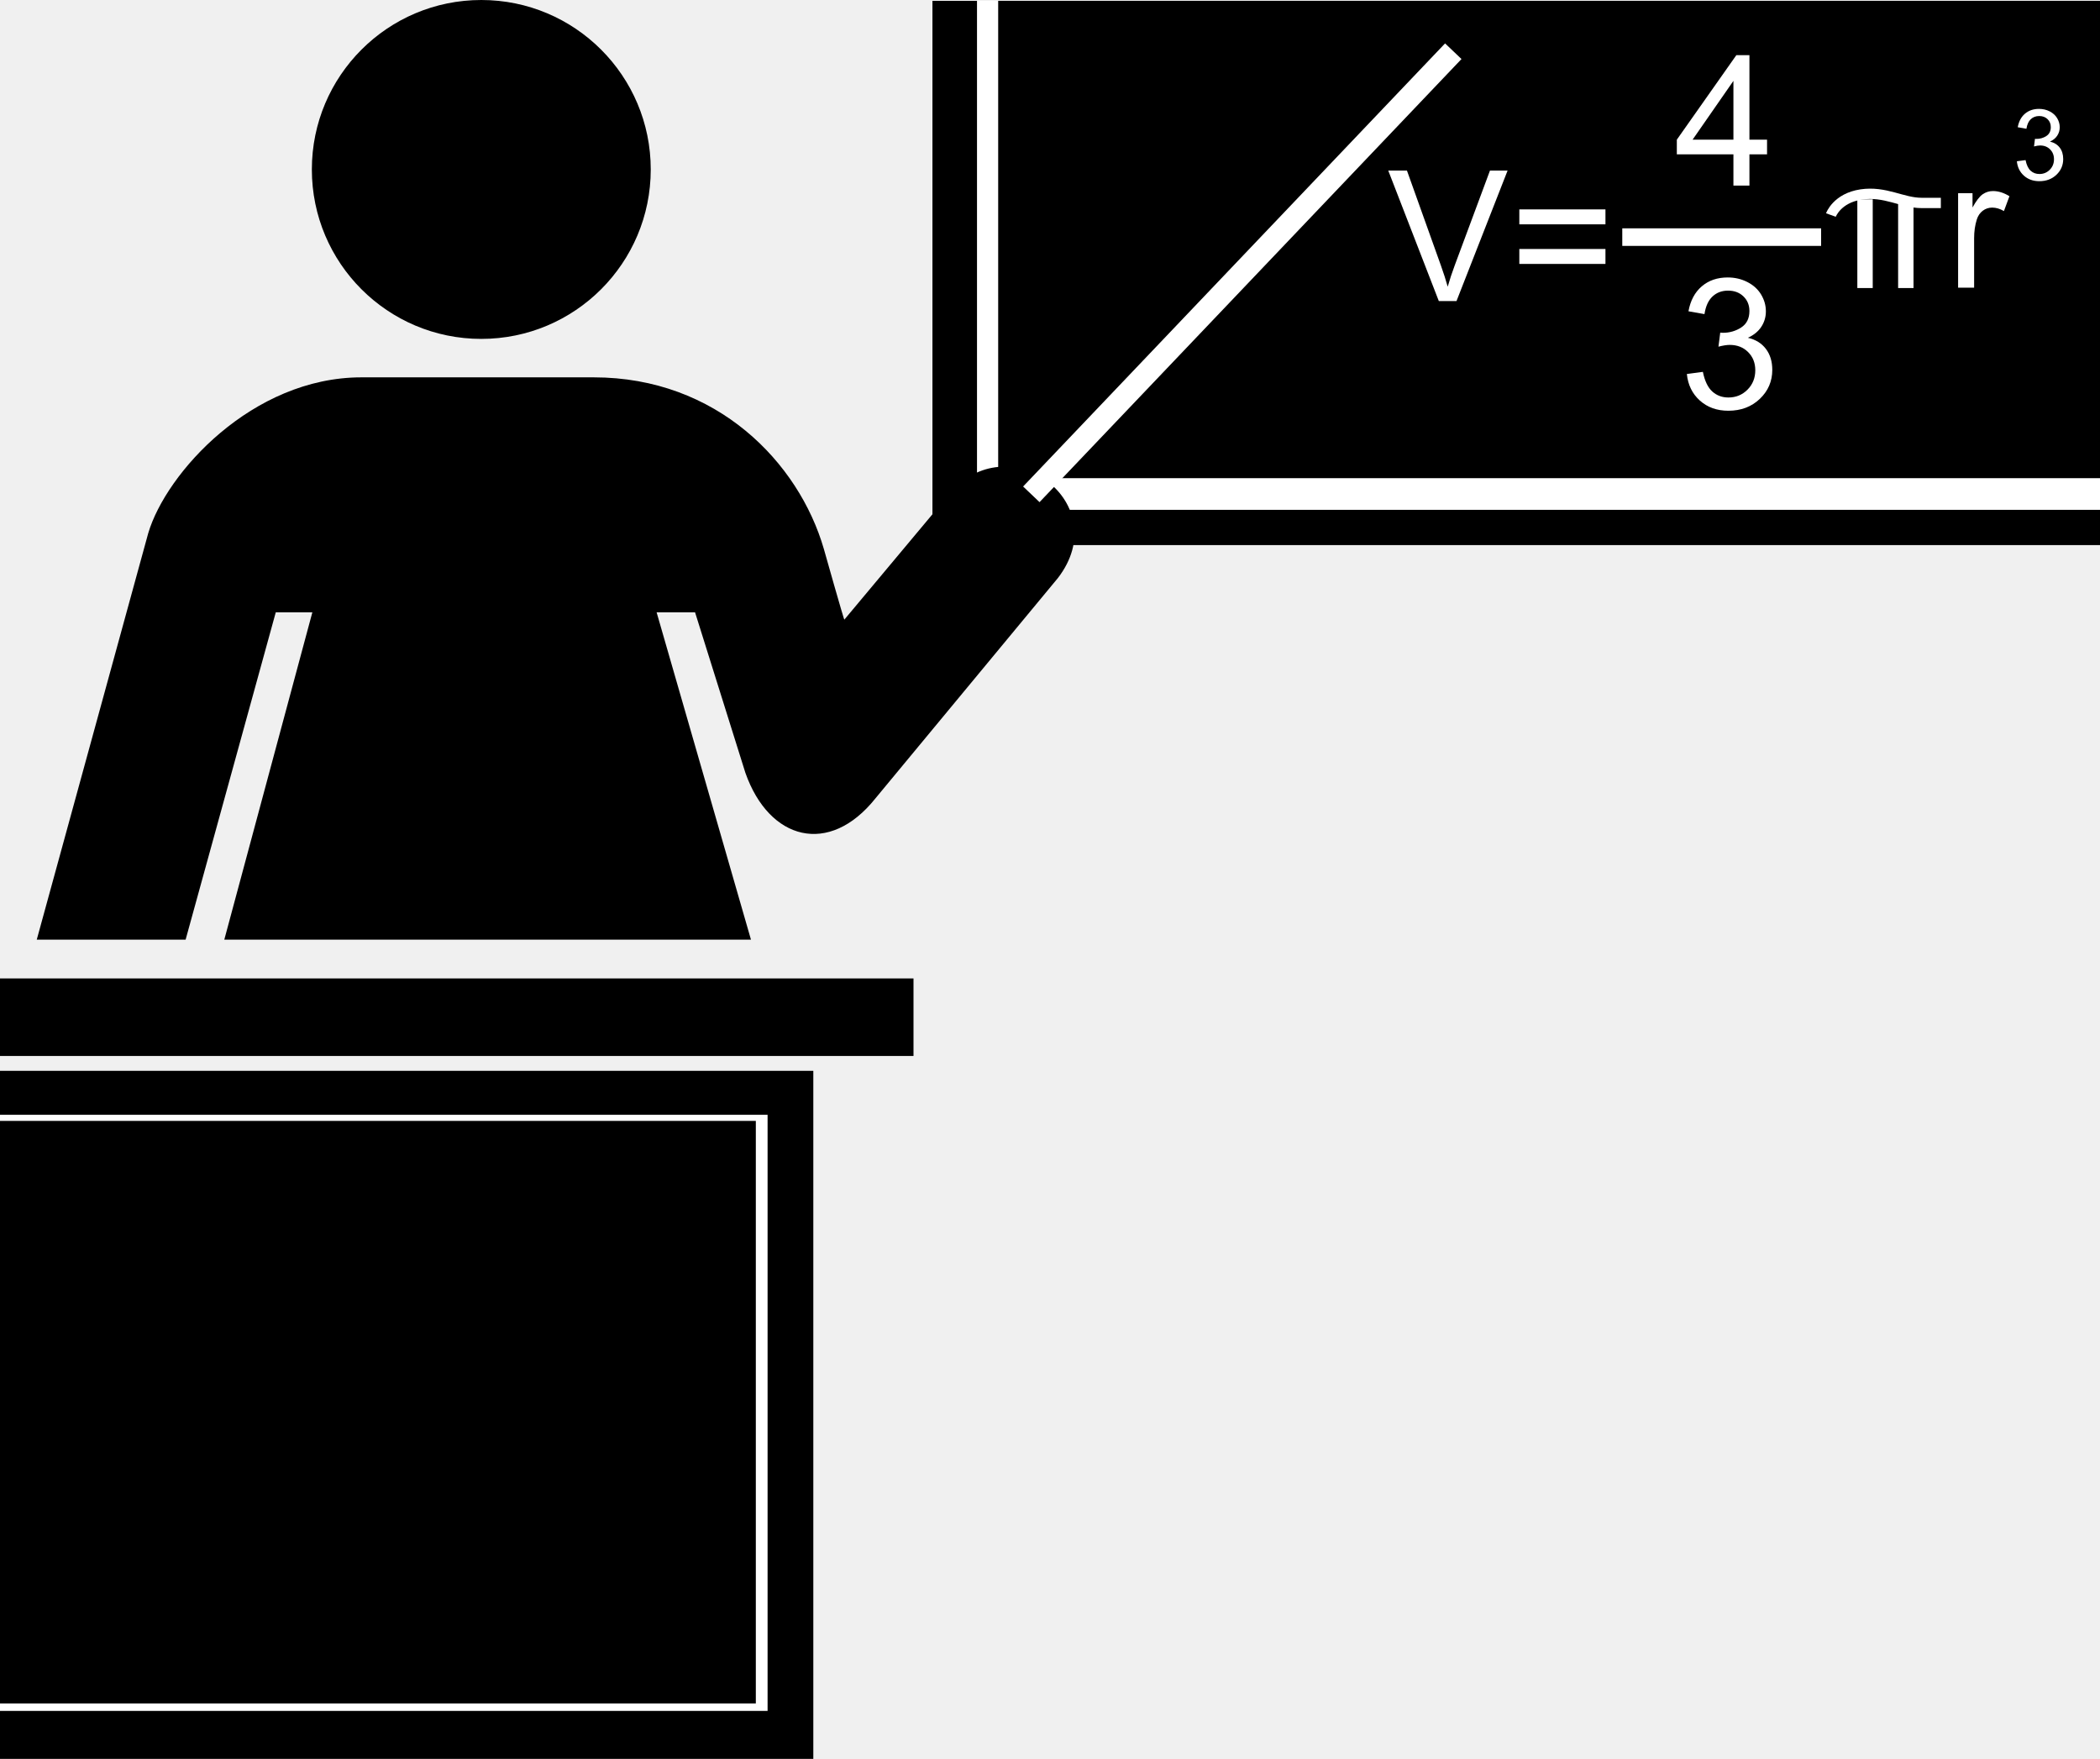
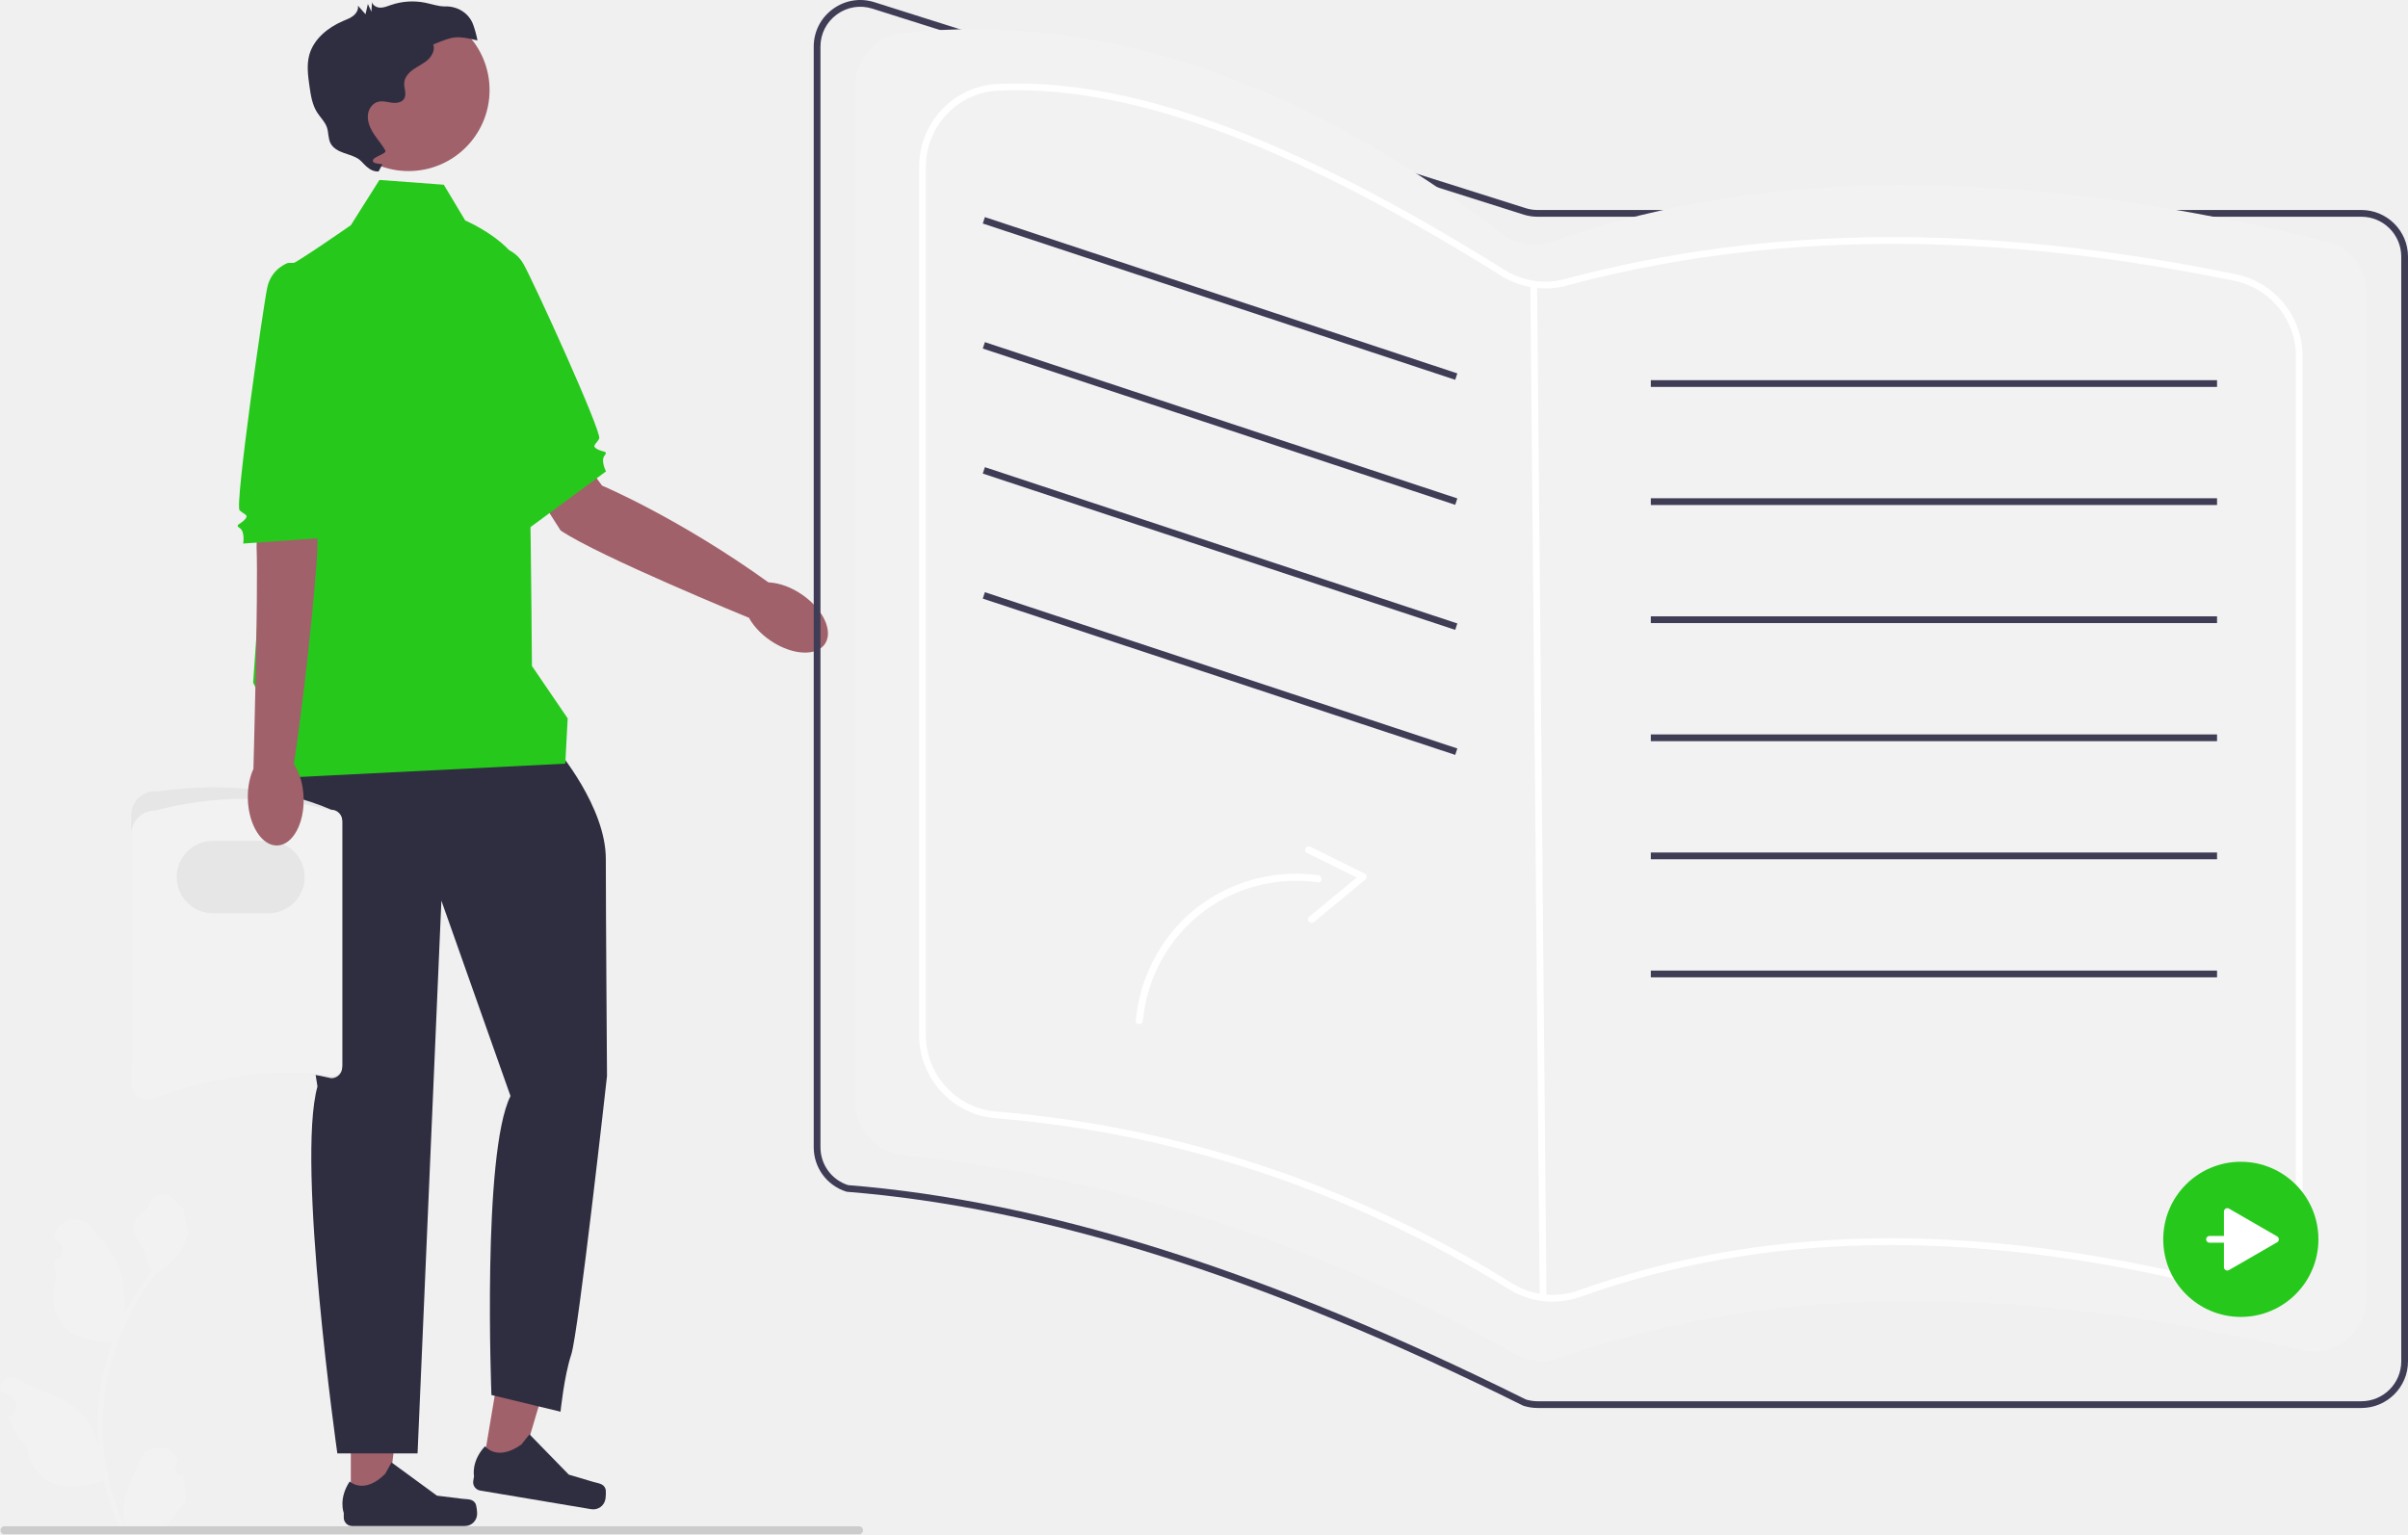
- <svg xmlns="http://www.w3.org/2000/svg" viewBox="0 0 460.967 386.082">
-   <path d="m460.97 119.65v-119.46h-256.29v119.46h256.29z" />
-   <path d="m460.97 111.91v-111.73h-246.51v111.73h246.51z" fill="#fff" />
-   <path d="m460.97 104.96v-104.78h-241.86v104.78h241.86z" />
-   <path d="m105.65 74.389c20.54 0 37.194-16.651 37.194-37.193s-16.654-37.196-37.194-37.196-37.196 16.654-37.196 37.196 16.653 37.193 37.196 37.193z" />
-   <path d="m8.064 206.26h32.679l19.792-71.858h8.031l-19.332 71.858h115.61l-20.713-71.858h8.438l11.046 35.224c5.229 14.878 18.411 18.317 28.536 5.636l40.068-48.383c12.5-16.25-10.125-33.375-23.25-19.125l-23.625 28.25c0 0.469-4.5-15.5-4.5-15.5-5.5-19-23.5-37.675-50.5-37.675h-51c-24 0-42.895 21.008-46.802 34.195l-24.474 89.236z" />
-   <path d="m200.52 231.79v-17.023h-200.52v17.023h200.52z" />
-   <path d="m178.53 386.08v-151.03h-178.53v151.03h178.53z" />
-   <path d="m320.81 12.958-3.604-3.432-92.624 97.263 3.604 3.432 92.624-97.263z" fill="#fff" />
-   <path d="m168.49 375.55v-130.85h-168.49v130.85h168.49z" fill="#fff" />
-   <path d="m165.91 373.91v-127.87h-165.91v127.87h165.91z" />
-   <g fill="#fff" font-family="Bitstream Vera Sans" font-size="40">
-     <path d="m315.83 66.078-11.094-28.633h4.102l7.441 20.801c0.599 1.667 1.1 3.229 1.504 4.688 0.443-1.562 0.957-3.125 1.543-4.688l7.734-20.801h3.867l-11.211 28.633z" />
-     <path d="m352.41 49.242h-18.906v-3.281h18.906zm0 8.691h-18.906v-3.281h18.906z" />
+ <svg xmlns="http://www.w3.org/2000/svg" width="713.742" height="454.878" viewBox="0 0 713.742 454.878">
+   <path d="M151.455,107.121l26.994,36.849s23.015,9.678,49.913,29.109l-6.439,10.051s-44.397-18.18-55.759-25.861l-20.747-32.525,6.038-17.623Z" fill="#a0616a" />
+   <ellipse cx="233.007" cy="183.071" rx="8.267" ry="13.924" transform="translate(-49.60553 272.1628) rotate(-55.65347)" fill="#a0616a" />
+   <path d="M138.261,75.664l8.834-2.506s5.142,.01,8.043,5.061c2.901,5.051,23.441,50.085,22.468,51.829-.974,1.745-2.333,2.13-.588,3.104,1.745,.974,3.342,.48,2.153,1.939s.454,4.664,.454,4.664l-22.66,16.719-18.703-80.809Z" fill="#26c91b" />
+   <polygon points="103.988 445.968 114.765 445.967 119.892 404.397 103.986 404.398 103.988 445.968" fill="#a0616a" />
+   <path d="M140.912,445.724h0c.336,.565,.513,2.389,.513,3.046h0c0,2.02-1.638,3.658-3.658,3.658h-33.376c-1.378,0-2.495-1.117-2.495-2.495v-1.39s-1.651-4.176,1.748-9.324c0,0,4.225,4.031,10.538-2.282l1.862-3.373,13.476,9.855,7.469,.919c1.634,.201,3.083-.031,3.924,1.385Z" fill="#2f2e41" />
+   <polygon points="142.995 435.466 153.623 437.25 165.566 397.104 149.88 394.47 142.995 435.466" fill="#a0616a" />
+   <path d="M179.449,441.342h0c.237,.613,.11,2.441,.001,3.089h0c-.335,1.992-2.221,3.336-4.213,3.001l-32.915-5.53c-1.359-.228-2.276-1.515-2.047-2.874l.23-1.37s-.936-4.392,3.269-8.905c0,0,3.499,4.675,10.77-.505l2.395-3.017,11.657,11.952,7.214,2.144c1.578,.469,3.046,.48,3.64,2.015Z" fill="#2f2e41" />
+   <path d="M165.087,222.162s14.48,16.952,14.48,32.492,.353,64.355,.353,64.355c0,0-8.476,76.207-10.595,82.564-2.119,6.357-3.179,16.952-3.179,16.952l-20.484-4.944s-2.825-71.693,5.651-88.645l-20.484-57.92-7.063,163.87h-23.779s-12.244-86.173-5.887-108.776c0,0-14.127-86.173-10.595-91.118,3.532-4.944,81.582-8.829,81.582-8.829Z" fill="#2f2e41" />
+   <path d="M112.465,53.348l19.071,1.413,6.357,10.595s14.833,6.357,16.952,15.539c2.119,9.182,2.825,116.546,2.825,116.546l10.595,15.539-.706,13.42-84.76,4.238v-12.903l-7.77-15.35s8.476-122.903,10.595-123.609c2.119-.706,18.365-12.008,18.365-12.008l8.476-13.42Z" fill="#26c91b" />
+   <circle cx="121.096" cy="26.704" r="24.015" fill="#a0616a" />
+   <path d="M140.279,7.387c-1.222-3.466-4.612-5.568-8.286-5.486-.156,.003-.311,.002-.465-.004-1.85-.076-3.626-.708-5.44-1.078-3.381-.691-6.947-.46-10.21,.662-1.014,.349-2.03,.787-3.103,.788-1.073,0-2.241-.588-2.503-1.628-.062,.942-.124,1.884-.186,2.826-.349-.762-.698-1.525-1.047-2.287l-.699,3.04-2.24-2.541c.2,1.12-.453,2.249-1.337,2.965-.884,.716-1.976,1.112-3.022,1.558-4.517,1.925-8.758,5.334-10.06,10.069-.822,2.991-.392,6.166,.044,9.237,.385,2.715,.804,5.524,2.28,7.836,.946,1.482,2.31,2.729,2.886,4.39,.537,1.548,.334,3.321,1.098,4.771,.767,1.456,2.351,2.28,3.901,2.833,1.55,.553,3.198,.945,4.533,1.908,1.335,.963,2.884,3.737,5.793,3.588l.939-1.764c.966-.787-2.608-.163-2.645-1.408-.037-1.245,4.3-2.014,3.685-3.098-.943-1.661-2.218-3.107-3.28-4.695-1.242-1.857-2.219-4.026-1.791-6.292,.167-.882,.579-1.714,1.208-2.355,1.812-1.846,3.832-1.035,5.795-.771,1.353,.182,2.969-.028,3.672-1.199,.822-1.37-.094-3.112,.018-4.705,.119-1.688,1.398-3.073,2.79-4.035,1.392-.963,2.973-1.664,4.225-2.802,1.252-1.139,2.144-2.917,1.598-4.519,5.936-2.471,6.845-2.705,13.096-1.198-.298-1.563-.715-3.103-1.244-4.604Z" fill="#2f2e41" />
+   <g>
+     <path d="M38.894,314.543v-72.895c0-1.999,.852-3.913,2.338-5.25,1.486-1.337,3.478-1.984,5.467-1.775,18.422-2.478,35.773-1.3,51.498,5.43,1.781,0,3.23,1.449,3.23,3.23v73.15c0,1.781-1.449,3.23-3.23,3.23-17.309-4.06-35.566-3.003-54.183,0-2.823,0-5.12-2.297-5.12-5.12Z" fill="#e6e6e6" />
+     <path d="M38.894,321.032v-73.666c0-3.895,3.169-7.064,7.064-7.064,17.616-4.609,35.029-4.617,52.238,0,1.781,0,3.23,1.449,3.23,3.23v72.401c0,1.778-1.445,3.226-3.222,3.23-16.968-2.952-35.145-.077-54.191,6.988-2.823,0-5.12-2.297-5.12-5.12Z" fill="#f2f2f2" />
+     <path d="M79.572,270.745h-16.473c-5.916,0-10.729-4.812-10.729-10.729s4.813-10.729,10.729-10.729h16.473c5.917,0,10.729,4.813,10.729,10.729s-4.813,10.729-10.729,10.729Z" fill="#e6e6e6" />
  </g>
-   <g fill="#fff" font-family="Bitstream Vera Sans" font-size="40">
-     <path d="m380.5 40.739v-6.856h-12.422v-3.223l13.066-18.555h2.871v18.555h3.867v3.223h-3.867v6.856zm0-10.078v-12.91l-8.965 12.91z" />
+   <path d="M94.67,126.057l-.63,38.032s-2.012,29.64-7.01,62.996l-11.912,.76s1.466-52.081,.932-65.785l.842-30.438,17.778-5.565Z" fill="#a0616a" />
+   <ellipse cx="81.726" cy="236.743" rx="8.267" ry="13.924" transform="translate(-7.99527 2.91297) rotate(-1.94678)" fill="#a0616a" />
+   <path d="M94.485,77.637l-9.176,.334s-4.89,1.592-6.096,7.29c-1.206,5.698-9.66,64.671-8.197,66.031,1.463,1.36,2.875,1.309,1.515,2.772-1.36,1.463-3.032,1.485-1.452,2.507,1.58,1.022,1.003,4.577,1.003,4.577l25.38-1.798-2.976-81.714Z" fill="#26c91b" />
+   <path d="M699.916,417.428h-244.152c-1.417,0-2.819-.217-4.169-.644l-.144-.058c-76.45-37.994-141.996-58.73-200.383-63.396l-.222-.044c-5.776-1.827-9.656-7.125-9.656-13.183V13.838c0-4.455,2.062-8.521,5.655-11.153,3.594-2.633,8.091-3.372,12.341-2.029l193.012,61.05c1.156,.366,2.356,.551,3.566,.551h244.152c7.624,0,13.826,6.203,13.826,13.826V403.602c0,7.624-6.202,13.826-13.826,13.826Zm-247.646-2.527c1.133,.35,2.308,.527,3.494,.527h244.152c6.521,0,11.826-5.305,11.826-11.826V76.083c0-6.521-5.305-11.826-11.826-11.826h-244.152c-1.416,0-2.818-.216-4.169-.644L258.582,2.563c-3.634-1.15-7.481-.517-10.555,1.735-3.074,2.252-4.837,5.729-4.837,9.54V340.105c0,5.145,3.271,9.647,8.154,11.242,58.599,4.703,124.326,25.492,200.926,63.554Z" fill="#3f3d56" />
+   <path d="M462.284,402.612c66.57-23.557,140.836-20.853,219.732-2.349,9.904,2.323,19.4-5.135,19.4-15.308V86.842c0-7.239-4.935-13.569-11.968-15.289-83.229-20.353-160.969-24.097-229.479,.088-5.019,1.772-10.59,.812-14.825-2.412C387.413,25.282,328.329,3.248,267.48,9.79c-7.96,.856-13.964,7.64-13.964,15.646V326.801c0,8.069,6.105,14.816,14.131,15.651,65.494,6.812,125.676,27.456,181.645,59.07,3.963,2.238,8.701,2.609,12.992,1.091Z" fill="#f2f2f2" />
+   <path d="M460.146,385.895c-4.534,0-8.999-1.246-12.934-3.689-47.004-29.192-98.215-46.246-152.208-50.688-12.658-1.042-22.574-11.839-22.574-24.581V49.522c0-13.212,10.246-24.038,23.327-24.646,39.311-1.833,87.042,15.698,150.205,55.15,5.343,3.336,11.84,4.327,17.826,2.722,60.028-16.113,125.098-16.584,198.932-1.439,11.462,2.352,19.782,12.525,19.782,24.192v251.261c0,7.582-3.41,14.625-9.356,19.321-5.99,4.731-13.698,6.428-21.147,4.654-69.846-16.624-129.822-15.423-183.359,3.675h0c-2.78,.992-5.651,1.482-8.493,1.482ZM301.369,26.748c-1.861,0-3.696,.042-5.519,.127-12.011,.558-21.419,10.506-21.419,22.647V306.937c0,11.709,9.109,21.631,20.738,22.587,54.312,4.469,105.822,21.621,153.099,50.982,5.882,3.654,13.063,4.391,19.7,2.023l.336,.941-.336-.941c53.911-19.232,114.26-20.455,184.494-3.737,6.851,1.63,13.938,.072,19.445-4.278,5.463-4.315,8.596-10.785,8.596-17.752V105.501c0-10.721-7.647-20.071-18.185-22.233-73.521-15.082-138.291-14.62-198.011,1.412-6.522,1.749-13.593,.672-19.404-2.957-59.858-37.388-105.696-54.976-143.534-54.976Z" fill="#fff" />
+   <rect x="454.996" y="84.245" width="2" height="301.19" transform="translate(-2.15024 4.22302) rotate(-.52937)" fill="#fff" />
+   <rect x="360.63" y="14.733" width="2" height="147.5" transform="translate(164.0261 404.0115) rotate(-71.69155)" fill="#3f3d56" />
+   <rect x="360.63" y="51.801" width="2" height="147.5" transform="translate(128.8346 429.4351) rotate(-71.69155)" fill="#3f3d56" />
+   <rect x="360.63" y="88.869" width="2" height="147.5" transform="translate(93.6436 454.8584) rotate(-71.69155)" fill="#3f3d56" />
+   <rect x="360.63" y="125.936" width="2" height="147.5" transform="translate(58.4526 480.2817) rotate(-71.69155)" fill="#3f3d56" />
+   <rect x="489.307" y="112.71" width="167.833" height="2" fill="#3f3d56" />
+   <rect x="489.307" y="147.718" width="167.833" height="2" fill="#3f3d56" />
+   <rect x="489.307" y="182.726" width="167.833" height="2" fill="#3f3d56" />
+   <rect x="489.307" y="217.735" width="167.833" height="2" fill="#3f3d56" />
+   <rect x="489.307" y="252.743" width="167.833" height="2" fill="#3f3d56" />
+   <rect x="489.307" y="287.751" width="167.833" height="2" fill="#3f3d56" />
+   <path d="M54.259,437.545c-2.066,.129-3.208-2.437-1.645-3.933l.155-.618c-.02-.05-.041-.099-.062-.148-2.089-4.982-9.17-4.947-11.241,.042-1.839,4.428-4.179,8.864-4.756,13.546-.258,2.067-.142,4.172,.316,6.2-4.308-9.411-6.575-19.687-6.575-30.021,0-2.597,.142-5.193,.433-7.783,.239-2.119,.568-4.224,.995-6.31,2.306-11.277,7.299-22.018,14.5-30.99,3.462-1.892,6.349-4.851,8.093-8.397,.626-1.279,1.117-2.655,1.35-4.056-.394,.052-1.486-5.949-1.188-6.317-.549-.833-1.532-1.247-2.131-2.06-2.982-4.043-7.091-3.337-9.236,2.157-4.582,2.313-4.627,6.148-1.815,9.837,1.789,2.347,2.035,5.522,3.604,8.035-.162,.207-.329,.407-.491,.614-2.961,3.798-5.522,7.88-7.681,12.169,.61-4.766-.291-10.508-1.826-14.21-1.748-4.217-5.025-7.769-7.91-11.415-3.466-4.379-10.573-2.468-11.184,3.083-.006,.054-.012,.107-.017,.161,.429,.242,.848,.499,1.259,.77,2.339,1.547,1.531,5.174-1.241,5.602l-.063,.01c.155,1.544,.42,3.074,.807,4.579-3.702,14.316,4.29,19.53,15.701,19.764,.252,.129,.497,.258,.749,.381-1.156,3.255-2.08,6.594-2.764,9.979-.614,2.99-1.04,6.013-1.279,9.049-.297,3.83-.271,7.68,.052,11.503l-.019-.136c-.82-4.211-3.107-8.145-6.427-10.87-4.946-4.063-11.933-5.559-17.268-8.824-2.568-1.572-5.859,.459-5.411,3.437l.022,.143c.794,.323,1.569,.698,2.319,1.117,.429,.242,.848,.499,1.259,.77,2.339,1.547,1.531,5.174-1.241,5.602l-.063,.01c-.045,.006-.084,.013-.129,.019,1.363,3.236,3.262,6.239,5.639,8.829,2.315,12.497,12.256,13.683,22.89,10.044h.006c1.163,5.064,2.861,10.011,5.044,14.726h18.02c.065-.2,.123-.407,.181-.607-1.666,.103-3.346,.006-4.986-.297,1.337-1.641,2.674-3.294,4.011-4.935,.032-.032,.058-.065,.084-.097,.678-.84,1.363-1.673,2.041-2.512l0-.001c.042-2.578-.267-5.147-.879-7.64l-.001-0Z" fill="#f2f2f2" />
+   <path d="M255.81,453.688c0,.66-.53,1.19-1.19,1.19H1.33c-.66,0-1.19-.53-1.19-1.19,0-.66,.53-1.19,1.19-1.19H254.62c.66,0,1.19,.53,1.19,1.19Z" fill="#ccc" />
+   <g>
+     <circle cx="664.19" cy="367.428" r="23" fill="#26c91b" />
+     <path d="M674.961,366.562l-14.271-8.24c-.667-.385-1.5,.096-1.5,.866v7.24h-4.281c-.552,0-1,.448-1,1,0,.552,.448,1,1,1h4.281v7.24c0,.77,.833,1.251,1.5,.866l14.271-8.24c.667-.385,.667-1.347,0-1.732Z" fill="#fff" />
  </g>
-   <g fill="#fff" font-family="Bitstream Vera Sans" font-size="40">
-     <path d="m370.28 82.094 3.516-0.469c0.404 1.992 1.091 3.428 2.061 4.307s2.152 1.318 3.545 1.318c1.654 3e-6 3.05-0.573 4.189-1.719s1.709-2.565 1.709-4.258c-2e-5 -1.615-0.527-2.946-1.582-3.994s-2.396-1.572-4.023-1.572c-0.664 1.4e-5 -1.491 0.13-2.481 0.391l0.391-3.086c0.234 0.026 0.423 0.039 0.566 0.039 1.497 1.6e-5 2.845-0.391 4.043-1.172s1.797-1.986 1.797-3.613c-2e-5 -1.289-0.436-2.357-1.309-3.203s-1.999-1.27-3.379-1.27c-1.367 2.6e-5 -2.506 0.43-3.418 1.289s-1.497 2.148-1.758 3.867l-3.516-0.625c0.43-2.357 1.406-4.183 2.93-5.479s3.418-1.943 5.684-1.943c1.562 2.9e-5 3.001 0.335 4.316 1.006s2.321 1.585 3.018 2.744 1.045 2.389 1.045 3.691c-2e-5 1.237-0.332 2.363-0.996 3.379s-1.647 1.823-2.949 2.422c1.693 0.391 3.008 1.201 3.945 2.432s1.406 2.77 1.406 4.619c-2e-5 2.5-0.911 4.619-2.734 6.357s-4.128 2.607-6.914 2.607c-2.513-1e-6 -4.6-0.749-6.26-2.246s-2.607-3.438-2.842-5.82z" />
-   </g>
-   <path d="m399.75 53.976v-3.857h-43.647v3.857h43.647z" fill="#fff" />
-   <g fill="#fff" font-family="Bitstream Vera Sans" font-size="21.698">
-     <path d="m442.72 35.398 1.907-0.254c0.219 1.081 0.592 1.859 1.118 2.336s1.167 0.715 1.923 0.715c0.897 1e-6 1.655-0.311 2.272-0.932s0.927-1.391 0.927-2.31c-1e-5 -0.876-0.286-1.598-0.858-2.167s-1.3-0.853-2.183-0.853c-0.36 8e-6 -0.809 0.071-1.345 0.212l0.212-1.674 0.307 0.021c0.812 9e-6 1.543-0.212 2.193-0.636s0.975-1.077 0.975-1.96c-1e-5 -0.699-0.237-1.278-0.71-1.738s-1.084-0.689-1.833-0.689c-0.742 1.4e-5 -1.36 0.233-1.854 0.699s-0.812 1.165-0.954 2.098l-1.907-0.339c0.233-1.278 0.763-2.269 1.589-2.972s1.854-1.054 3.083-1.054c0.848 1.6e-5 1.628 0.182 2.341 0.546s1.259 0.86 1.637 1.488 0.567 1.296 0.567 2.002c-1e-5 0.671-0.18 1.282-0.54 1.833s-0.893 0.989-1.6 1.314c0.918 0.212 1.632 0.652 2.14 1.319s0.763 1.503 0.763 2.506c-1e-5 1.356-0.494 2.506-1.483 3.449s-2.239 1.414-3.751 1.414c-1.363 0-2.495-0.406-3.396-1.218s-1.414-1.865-1.542-3.157z" />
-   </g>
-   <path d="m401.9 47.197s1.326-3.713 6.63-4.508 9.017 1.856 13.26 1.856h4.243" fill="none" stroke="#fff" stroke-width="2.266" />
-   <g transform="rotate(-90)" fill="#fff" font-family="Bitstream Vera Sans" font-size="41.205">
-     <path d="m-43.75 411.08h-19.476v-3.38h19.476zm0 8.953h-19.476v-3.38h19.476z" />
-   </g>
-   <g fill="#fff" font-family="Bitstream Vera Sans" font-size="40">
-     <path d="m429.82 63.146v-20.742h3.164v3.144c0.807-1.471 1.553-2.441 2.236-2.91s1.435-0.703 2.256-0.703c1.185 2.1e-5 2.389 0.378 3.613 1.133l-1.211 3.262c-0.859-0.508-1.719-0.762-2.578-0.762-0.768 1.8e-5 -1.458 0.231-2.07 0.693s-1.048 1.103-1.309 1.924c-0.391 1.25-0.586 2.617-0.586 4.102v10.859z" />
+   <g>
+     <path d="M336.668,302.595c.896-10.25,5.151-20.041,11.962-27.747,6.634-7.506,15.703-12.655,25.482-14.753,5.459-1.171,11.114-1.399,16.642-.611,1.323,.189,1.288,2.29-.049,2.099-9.409-1.342-19.134,.298-27.588,4.642-8.666,4.453-15.602,11.696-19.886,20.43-2.45,4.995-3.979,10.446-4.463,15.988-.117,1.341-2.217,1.3-2.099-.049h0Z" fill="#fff" />
+     <path d="M388.426,251.057l16.162,7.974c.588,.29,.684,1.247,.185,1.66l-15.3,12.648c-1.036,.856-2.493-.656-1.449-1.519l15.3-12.648,.185,1.66-16.162-7.974c-1.214-.599-.124-2.396,1.08-1.802h0Z" fill="#fff" />
  </g>
</svg>
